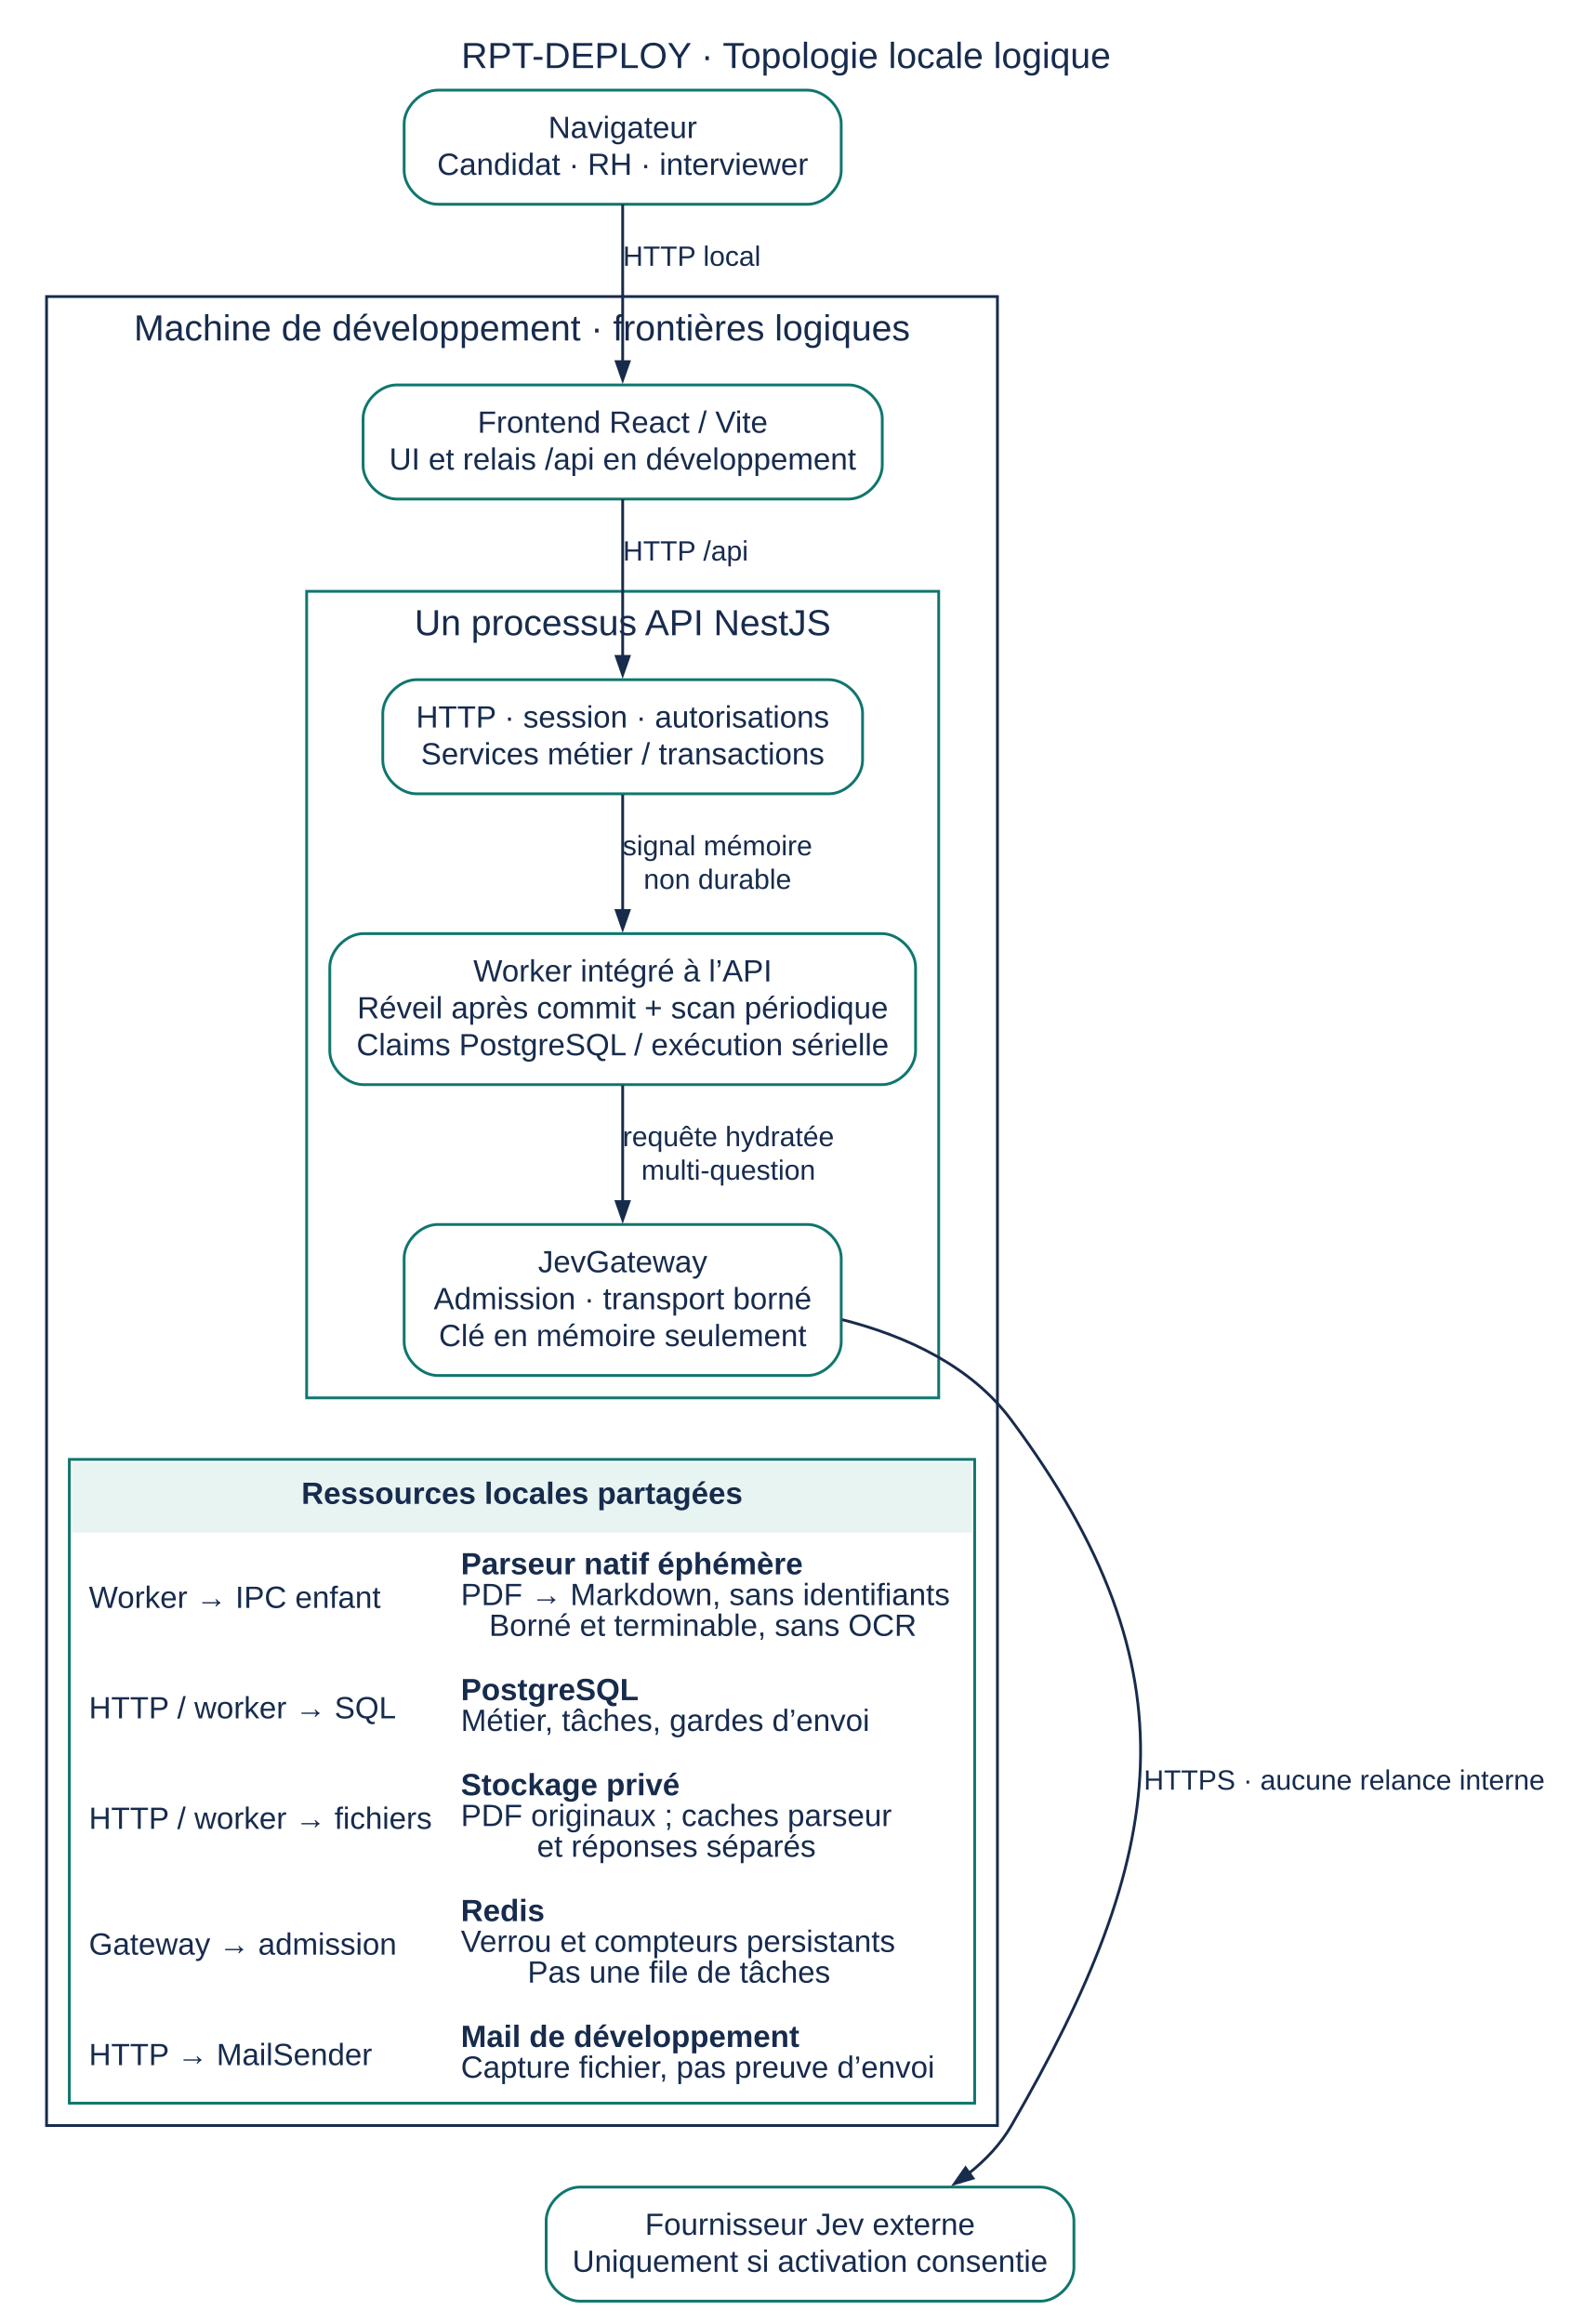
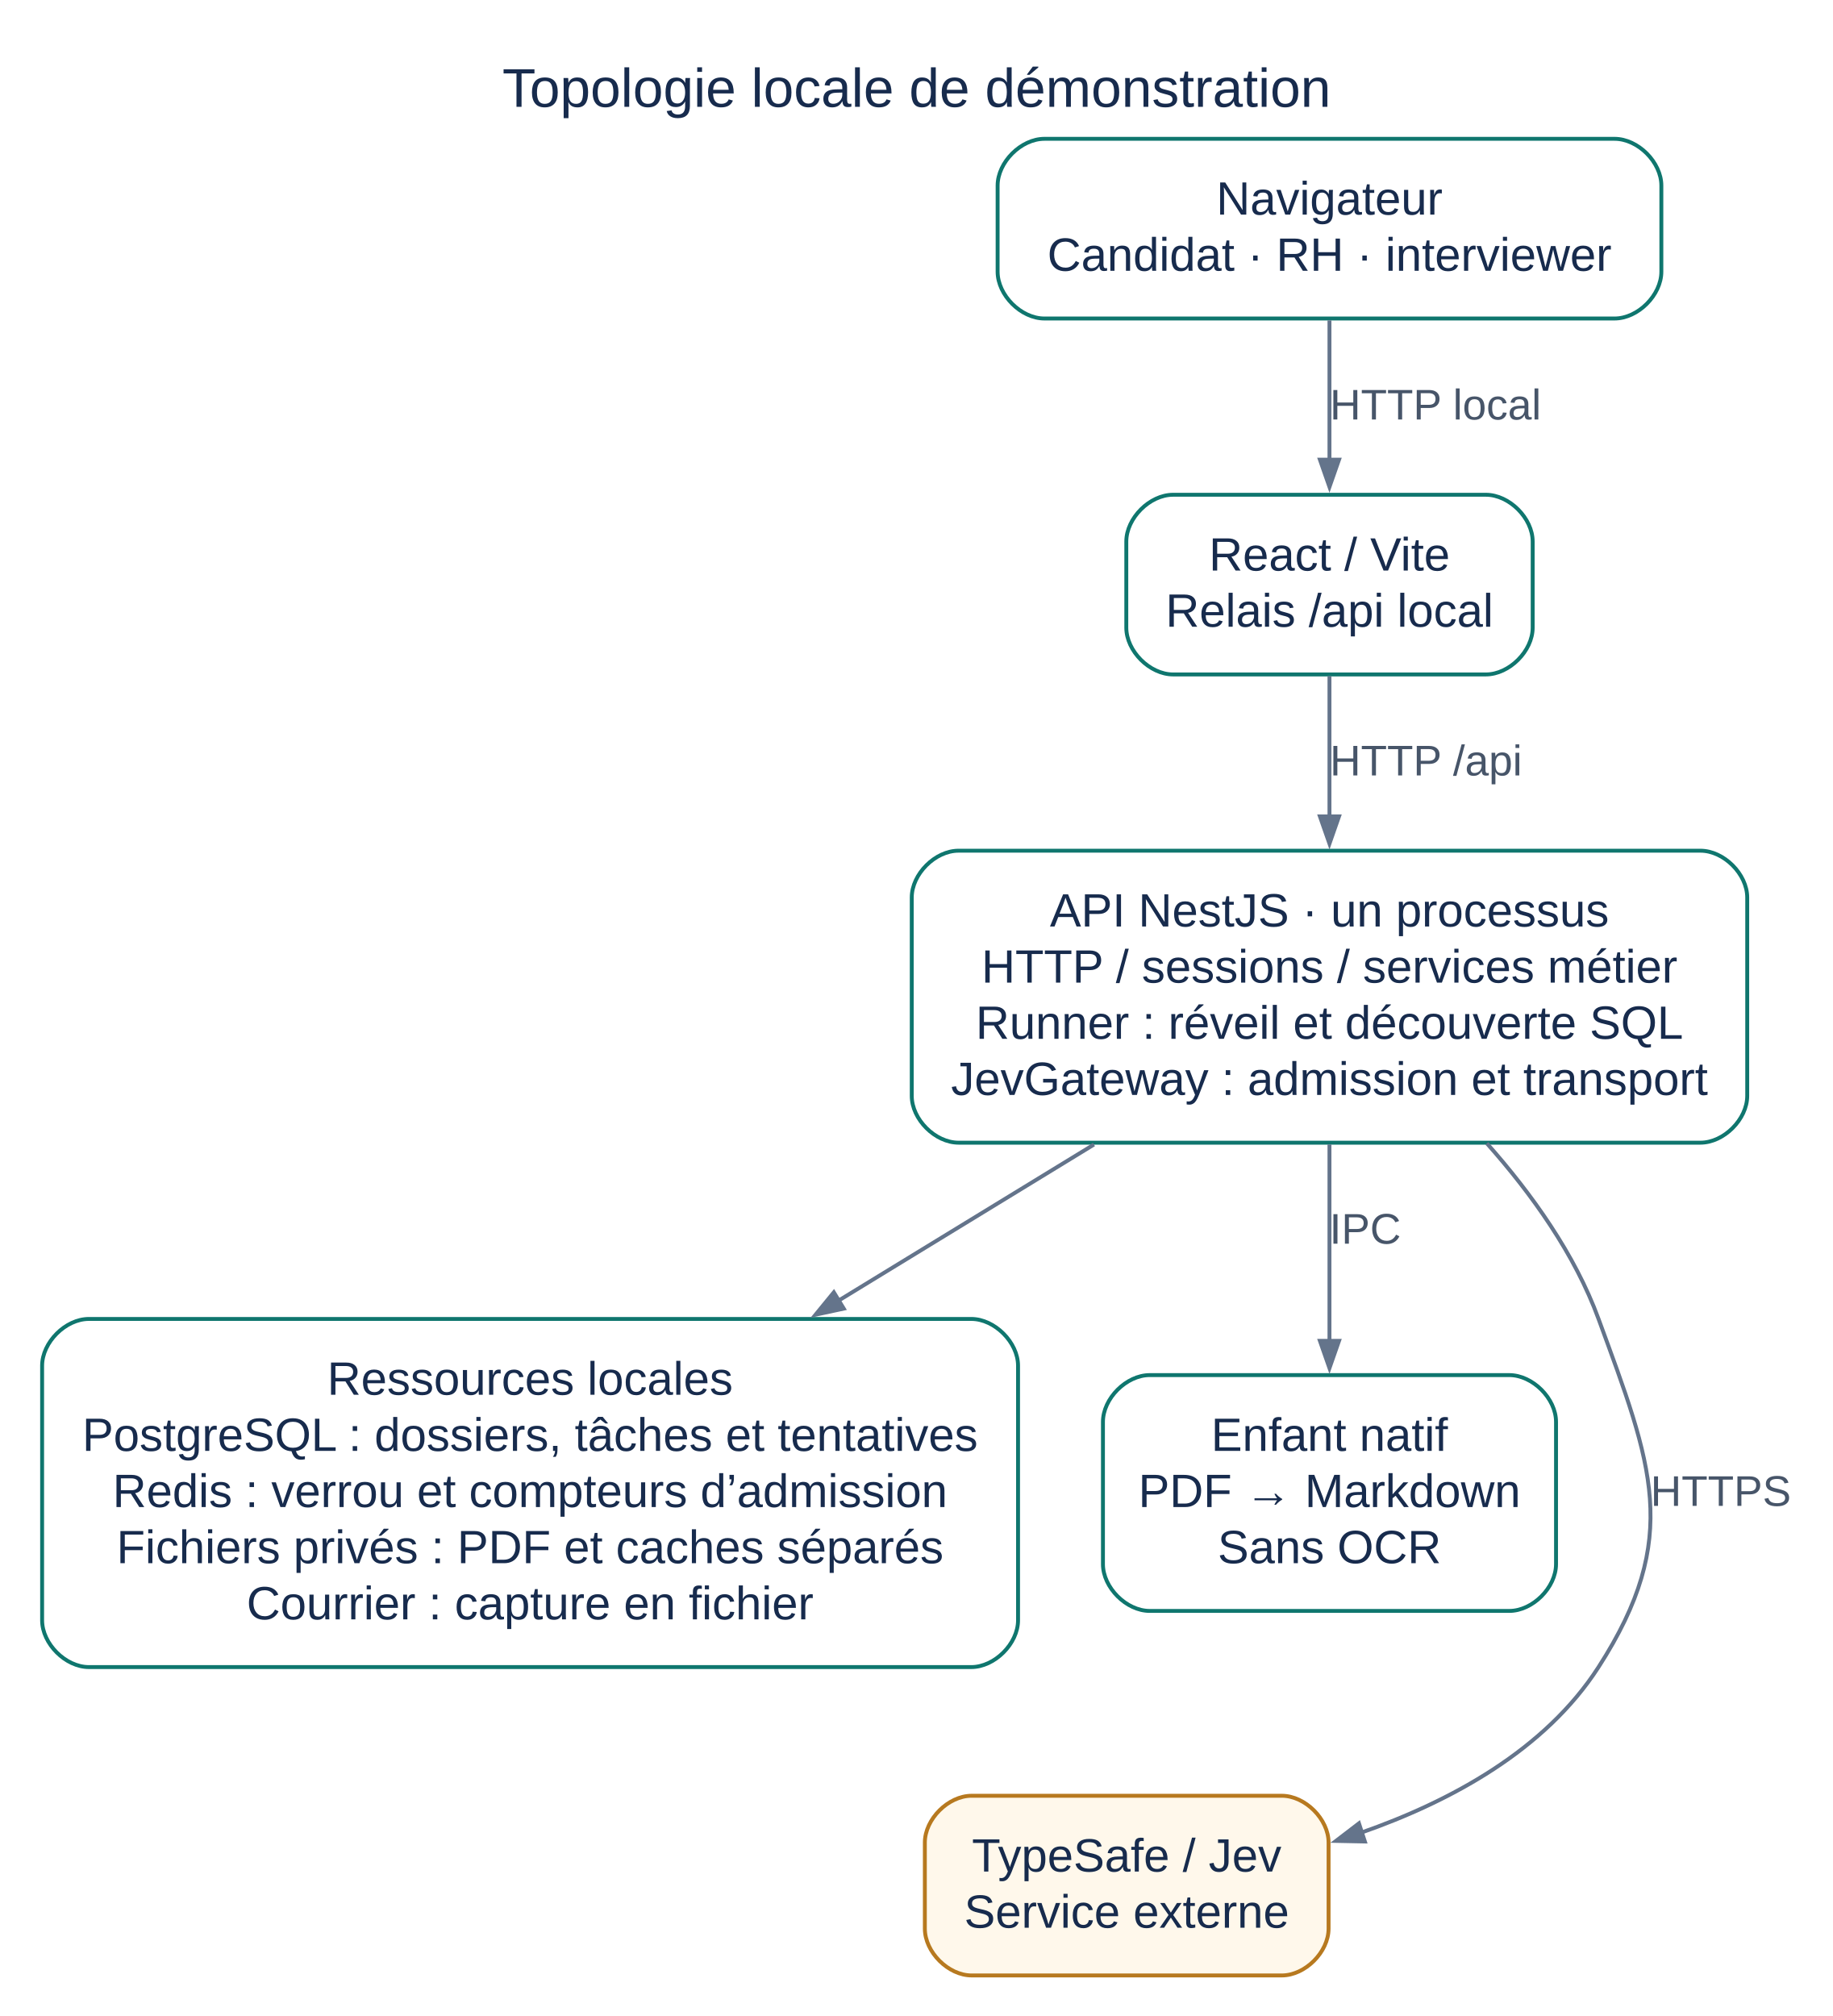
- <svg xmlns="http://www.w3.org/2000/svg" width="160.00mm" height="236.58mm" viewBox="0.00 0.00 562.00 831.00">
-   <g id="graph0" class="graph" transform="scale(1 1) rotate(0) translate(8.64 822.84)">
-     <polygon fill="white" stroke="none" points="-8.64,8.64 -8.64,-822.84 553.46,-822.84 553.46,8.64 -8.64,8.64" />
-     <text xml:space="preserve" text-anchor="middle" x="272.41" y="-798.5" font-family="Liberation Sans" font-size="13.00" fill="#172b4d">RPT-DEPLOY · Topologie locale logique</text>
-     <g id="clust1" class="cluster">
-       <polygon fill="white" stroke="#172b4d" points="8,-62.8 8,-716.8 348,-716.8 348,-62.8 8,-62.8" />
-       <text xml:space="preserve" text-anchor="middle" x="178" y="-701.1" font-family="Liberation Sans" font-size="13.00" fill="#172b4d">Machine de développement · frontières logiques</text>
-     </g>
-     <g id="clust2" class="cluster">
-       <polygon fill="white" stroke="#0f766e" points="101,-323 101,-611.4 327,-611.4 327,-323 101,-323" />
-       <text xml:space="preserve" text-anchor="middle" x="214" y="-595.7" font-family="Liberation Sans" font-size="13.00" fill="#172b4d">Un processus API NestJS</text>
-     </g>
+ <svg xmlns="http://www.w3.org/2000/svg" width="160.00mm" height="176.00mm" viewBox="0.00 0.00 470.00 517.00">
+   <g id="graph0" class="graph" transform="scale(1 1) rotate(0) translate(10.8 506.6)">
+     <polygon fill="white" stroke="none" points="-10.8,10.8 -10.8,-506.6 459.32,-506.6 459.32,10.8 -10.8,10.8" />
+     <text xml:space="preserve" text-anchor="middle" x="224.26" y="-479.2" font-family="Liberation Sans" font-size="14.00" fill="#172b4d">Topologie locale de démonstration</text>
    <g id="node1" class="node">
-       <path fill="white" stroke="#0f766e" d="M280.14,-790.6C280.14,-790.6 147.86,-790.6 147.86,-790.6 141.86,-790.6 135.86,-784.6 135.86,-778.6 135.86,-778.6 135.86,-761.8 135.86,-761.8 135.86,-755.8 141.86,-749.8 147.86,-749.8 147.86,-749.8 280.14,-749.8 280.14,-749.8 286.14,-749.8 292.14,-755.8 292.14,-761.8 292.14,-761.8 292.14,-778.6 292.14,-778.6 292.14,-784.6 286.14,-790.6 280.14,-790.6" />
-       <text xml:space="preserve" text-anchor="middle" x="214" y="-773.5" font-family="Liberation Sans" font-size="11.00" fill="#172b4d">Navigateur</text>
-       <text xml:space="preserve" text-anchor="middle" x="214" y="-760.3" font-family="Liberation Sans" font-size="11.00" fill="#172b4d">Candidat · RH · interviewer</text>
+       <path fill="white" stroke="#0f766e" d="M403.24,-471C403.24,-471 257.03,-471 257.03,-471 251.03,-471 245.03,-465 245.03,-459 245.03,-459 245.03,-436.92 245.03,-436.92 245.03,-430.92 251.03,-424.92 257.03,-424.92 257.03,-424.92 403.24,-424.92 403.24,-424.92 409.24,-424.92 415.24,-430.92 415.24,-436.92 415.24,-436.92 415.24,-459 415.24,-459 415.24,-465 409.24,-471 403.24,-471" />
+       <text xml:space="preserve" text-anchor="middle" x="330.13" y="-451.56" font-family="Liberation Sans" font-size="12.00" fill="#172b4d">Navigateur</text>
+       <text xml:space="preserve" text-anchor="middle" x="330.13" y="-437.16" font-family="Liberation Sans" font-size="12.00" fill="#172b4d">Candidat · RH · interviewer</text>
    </g>
    <g id="node2" class="node">
-       <path fill="white" stroke="#0f766e" d="M294.82,-685.2C294.82,-685.2 133.18,-685.2 133.18,-685.2 127.18,-685.2 121.18,-679.2 121.18,-673.2 121.18,-673.2 121.18,-656.4 121.18,-656.4 121.18,-650.4 127.18,-644.4 133.18,-644.4 133.18,-644.4 294.82,-644.4 294.82,-644.4 300.82,-644.4 306.82,-650.4 306.82,-656.4 306.82,-656.4 306.82,-673.2 306.82,-673.2 306.82,-679.2 300.82,-685.2 294.82,-685.2" />
-       <text xml:space="preserve" text-anchor="middle" x="214" y="-668.1" font-family="Liberation Sans" font-size="11.00" fill="#172b4d">Frontend React / Vite</text>
-       <text xml:space="preserve" text-anchor="middle" x="214" y="-654.9" font-family="Liberation Sans" font-size="11.00" fill="#172b4d">UI et relais /api en développement</text>
+       <path fill="white" stroke="#0f766e" d="M370.24,-379.72C370.24,-379.72 290.03,-379.72 290.03,-379.72 284.03,-379.72 278.03,-373.72 278.03,-367.72 278.03,-367.72 278.03,-345.64 278.03,-345.64 278.03,-339.64 284.03,-333.64 290.03,-333.64 290.03,-333.64 370.24,-333.64 370.24,-333.64 376.24,-333.64 382.24,-339.64 382.24,-345.64 382.24,-345.64 382.24,-367.72 382.24,-367.72 382.24,-373.72 376.24,-379.72 370.24,-379.72" />
+       <text xml:space="preserve" text-anchor="middle" x="330.13" y="-360.28" font-family="Liberation Sans" font-size="12.00" fill="#172b4d">React / Vite</text>
+       <text xml:space="preserve" text-anchor="middle" x="330.13" y="-345.88" font-family="Liberation Sans" font-size="12.00" fill="#172b4d">Relais /api local</text>
    </g>
-     <g id="edge5" class="edge">
-       <path fill="none" stroke="#172b4d" d="M214,-749.75C214,-733.82 214,-711.09 214,-693.3" />
-       <polygon fill="#172b4d" stroke="#172b4d" points="216.28,-693.53 214,-687.03 211.73,-693.53 216.28,-693.53" />
-       <text xml:space="preserve" text-anchor="middle" x="238.73" y="-727.8" font-family="Liberation Sans" font-size="10.00" fill="#172b4d">HTTP local</text>
+     <g id="edge1" class="edge">
+       <path fill="none" stroke="#64748b" d="M330.13,-424.43C330.13,-413.54 330.13,-400.3 330.13,-388.49" />
+       <polygon fill="#64748b" stroke="#64748b" points="332.58,-388.72 330.13,-381.72 327.68,-388.72 332.58,-388.72" />
+       <text xml:space="preserve" text-anchor="middle" x="357.33" y="-399.02" font-family="Liberation Sans" font-size="11.00" fill="#475569">HTTP local</text>
    </g>
    <g id="node3" class="node">
-       <path fill="white" stroke="#0f766e" d="M287.78,-579.8C287.78,-579.8 140.22,-579.8 140.22,-579.8 134.22,-579.8 128.22,-573.8 128.22,-567.8 128.22,-567.8 128.22,-551 128.22,-551 128.22,-545 134.22,-539 140.22,-539 140.22,-539 287.78,-539 287.78,-539 293.78,-539 299.78,-545 299.78,-551 299.78,-551 299.78,-567.8 299.78,-567.8 299.78,-573.8 293.78,-579.8 287.78,-579.8" />
-       <text xml:space="preserve" text-anchor="middle" x="214" y="-562.7" font-family="Liberation Sans" font-size="11.00" fill="#172b4d">HTTP · session · autorisations</text>
-       <text xml:space="preserve" text-anchor="middle" x="214" y="-549.5" font-family="Liberation Sans" font-size="11.00" fill="#172b4d">Services métier / transactions</text>
+       <path fill="white" stroke="#0f766e" d="M425.26,-288.44C425.26,-288.44 235.01,-288.44 235.01,-288.44 229.01,-288.44 223.01,-282.44 223.01,-276.44 223.01,-276.44 223.01,-225.56 223.01,-225.56 223.01,-219.56 229.01,-213.56 235.01,-213.56 235.01,-213.56 425.26,-213.56 425.26,-213.56 431.26,-213.56 437.26,-219.56 437.26,-225.56 437.26,-225.56 437.26,-276.44 437.26,-276.44 437.26,-282.44 431.26,-288.44 425.26,-288.44" />
+       <text xml:space="preserve" text-anchor="middle" x="330.13" y="-269" font-family="Liberation Sans" font-size="12.00" fill="#172b4d">API NestJS · un processus</text>
+       <text xml:space="preserve" text-anchor="middle" x="330.13" y="-254.6" font-family="Liberation Sans" font-size="12.00" fill="#172b4d">HTTP / sessions / services métier</text>
+       <text xml:space="preserve" text-anchor="middle" x="330.13" y="-240.2" font-family="Liberation Sans" font-size="12.00" fill="#172b4d">Runner : réveil et découverte SQL</text>
+       <text xml:space="preserve" text-anchor="middle" x="330.13" y="-225.8" font-family="Liberation Sans" font-size="12.00" fill="#172b4d">JevGateway : admission et transport</text>
+     </g>
+     <g id="edge2" class="edge">
+       <path fill="none" stroke="#64748b" d="M330.13,-333.18C330.13,-322.63 330.13,-309.67 330.13,-297.22" />
+       <polygon fill="#64748b" stroke="#64748b" points="332.58,-297.23 330.13,-290.23 327.68,-297.23 332.58,-297.23" />
+       <text xml:space="preserve" text-anchor="middle" x="354.89" y="-307.74" font-family="Liberation Sans" font-size="11.00" fill="#475569">HTTP /api</text>
+     </g>
+     <g id="node4" class="node">
+       <path fill="white" stroke="#0f766e" d="M238.27,-168.36C238.27,-168.36 12,-168.36 12,-168.36 6,-168.36 0,-162.36 0,-156.36 0,-156.36 0,-91.08 0,-91.08 0,-85.08 6,-79.08 12,-79.08 12,-79.08 238.27,-79.08 238.27,-79.08 244.27,-79.08 250.27,-85.08 250.27,-91.08 250.27,-91.08 250.27,-156.36 250.27,-156.36 250.27,-162.36 244.27,-168.36 238.27,-168.36" />
+       <text xml:space="preserve" text-anchor="middle" x="125.13" y="-148.92" font-family="Liberation Sans" font-size="12.00" fill="#172b4d">Ressources locales</text>
+       <text xml:space="preserve" text-anchor="middle" x="125.13" y="-134.52" font-family="Liberation Sans" font-size="12.00" fill="#172b4d">PostgreSQL : dossiers, tâches et tentatives</text>
+       <text xml:space="preserve" text-anchor="middle" x="125.13" y="-120.12" font-family="Liberation Sans" font-size="12.00" fill="#172b4d">Redis : verrou et compteurs d’admission</text>
+       <text xml:space="preserve" text-anchor="middle" x="125.13" y="-105.72" font-family="Liberation Sans" font-size="12.00" fill="#172b4d">Fichiers privés : PDF et caches séparés</text>
+       <text xml:space="preserve" text-anchor="middle" x="125.13" y="-91.32" font-family="Liberation Sans" font-size="12.00" fill="#172b4d">Courrier : capture en fichier</text>
    </g>
    <g id="edge3" class="edge">
-       <path fill="none" stroke="#172b4d" d="M214,-644.35C214,-628.42 214,-605.69 214,-587.9" />
-       <polygon fill="#172b4d" stroke="#172b4d" points="216.28,-588.13 214,-581.63 211.73,-588.13 216.28,-588.13" />
-       <text xml:space="preserve" text-anchor="middle" x="236.5" y="-622.4" font-family="Liberation Sans" font-size="10.00" fill="#172b4d">HTTP /api</text>
-     </g>
-     <g id="node4" class="node">
-       <path fill="white" stroke="#0f766e" d="M306.73,-489C306.73,-489 121.27,-489 121.27,-489 115.27,-489 109.27,-483 109.27,-477 109.27,-477 109.27,-447 109.27,-447 109.27,-441 115.27,-435 121.27,-435 121.27,-435 306.73,-435 306.73,-435 312.73,-435 318.73,-441 318.73,-447 318.73,-447 318.73,-477 318.73,-477 318.73,-483 312.73,-489 306.73,-489" />
-       <text xml:space="preserve" text-anchor="middle" x="214" y="-471.9" font-family="Liberation Sans" font-size="11.00" fill="#172b4d">Worker intégré à l’API</text>
-       <text xml:space="preserve" text-anchor="middle" x="214" y="-458.7" font-family="Liberation Sans" font-size="11.00" fill="#172b4d">Réveil après commit + scan périodique</text>
-       <text xml:space="preserve" text-anchor="middle" x="214" y="-445.5" font-family="Liberation Sans" font-size="11.00" fill="#172b4d">Claims PostgreSQL / exécution sérielle</text>
-     </g>
-     <g id="edge1" class="edge">
-       <path fill="none" stroke="#172b4d" d="M214,-538.63C214,-526.68 214,-511.11 214,-497.21" />
-       <polygon fill="#172b4d" stroke="#172b4d" points="216.28,-497.27 214,-490.77 211.73,-497.27 216.28,-497.27" />
-       <text xml:space="preserve" text-anchor="middle" x="247.9" y="-517" font-family="Liberation Sans" font-size="10.00" fill="#172b4d">signal mémoire</text>
-       <text xml:space="preserve" text-anchor="middle" x="247.9" y="-505" font-family="Liberation Sans" font-size="10.00" fill="#172b4d">non durable</text>
+       <path fill="none" stroke="#64748b" d="M269.74,-213.09C249.17,-200.52 225.86,-186.28 204.06,-172.95" />
+       <polygon fill="#64748b" stroke="#64748b" points="205.58,-171.01 198.33,-169.45 203.03,-175.19 205.58,-171.01" />
    </g>
    <g id="node5" class="node">
-       <path fill="white" stroke="#0f766e" d="M280.14,-385C280.14,-385 147.86,-385 147.86,-385 141.86,-385 135.86,-379 135.86,-373 135.86,-373 135.86,-343 135.86,-343 135.86,-337 141.86,-331 147.86,-331 147.86,-331 280.14,-331 280.14,-331 286.14,-331 292.14,-337 292.14,-343 292.14,-343 292.14,-373 292.14,-373 292.14,-379 286.14,-385 280.14,-385" />
-       <text xml:space="preserve" text-anchor="middle" x="214" y="-367.9" font-family="Liberation Sans" font-size="11.00" fill="#172b4d">JevGateway</text>
-       <text xml:space="preserve" text-anchor="middle" x="214" y="-354.7" font-family="Liberation Sans" font-size="11.00" fill="#172b4d">Admission · transport borné</text>
-       <text xml:space="preserve" text-anchor="middle" x="214" y="-341.5" font-family="Liberation Sans" font-size="11.00" fill="#172b4d">Clé en mémoire seulement</text>
+       <path fill="white" stroke="#0f766e" d="M376.23,-153.96C376.23,-153.96 284.04,-153.96 284.04,-153.96 278.04,-153.96 272.04,-147.96 272.04,-141.96 272.04,-141.96 272.04,-105.48 272.04,-105.48 272.04,-99.48 278.04,-93.48 284.04,-93.48 284.04,-93.48 376.23,-93.48 376.23,-93.48 382.23,-93.48 388.23,-99.48 388.23,-105.48 388.23,-105.48 388.23,-141.96 388.23,-141.96 388.23,-147.96 382.23,-153.96 376.23,-153.96" />
+       <text xml:space="preserve" text-anchor="middle" x="330.13" y="-134.52" font-family="Liberation Sans" font-size="12.00" fill="#172b4d">Enfant natif</text>
+       <text xml:space="preserve" text-anchor="middle" x="330.13" y="-120.12" font-family="Liberation Sans" font-size="12.00" fill="#172b4d">PDF → Markdown</text>
+       <text xml:space="preserve" text-anchor="middle" x="330.13" y="-105.72" font-family="Liberation Sans" font-size="12.00" fill="#172b4d">Sans OCR</text>
    </g>
-     <g id="edge2" class="edge">
-       <path fill="none" stroke="#172b4d" d="M214,-434.73C214,-422 214,-406.56 214,-392.95" />
-       <polygon fill="#172b4d" stroke="#172b4d" points="216.28,-393.19 214,-386.69 211.73,-393.19 216.28,-393.19" />
-       <text xml:space="preserve" text-anchor="middle" x="251.8" y="-413" font-family="Liberation Sans" font-size="10.00" fill="#172b4d">requête hydratée</text>
-       <text xml:space="preserve" text-anchor="middle" x="251.8" y="-401" font-family="Liberation Sans" font-size="10.00" fill="#172b4d">multi-question</text>
+     <g id="edge4" class="edge">
+       <path fill="none" stroke="#64748b" d="M330.13,-213.09C330.13,-197.11 330.13,-178.42 330.13,-162.36" />
+       <polygon fill="#64748b" stroke="#64748b" points="332.58,-162.74 330.13,-155.74 327.68,-162.74 332.58,-162.74" />
+       <text xml:space="preserve" text-anchor="middle" x="339.3" y="-187.66" font-family="Liberation Sans" font-size="11.00" fill="#475569">IPC</text>
    </g>
    <g id="node6" class="node">
-       <path fill="white" stroke="none" d="M327.86,-301C327.86,-301 28.14,-301 28.14,-301 22.14,-301 16.14,-295 16.14,-289 16.14,-289 16.14,-82.8 16.14,-82.8 16.14,-76.8 22.14,-70.8 28.14,-70.8 28.14,-70.8 327.86,-70.8 327.86,-70.8 333.86,-70.8 339.86,-76.8 339.86,-82.8 339.86,-82.8 339.86,-289 339.86,-289 339.86,-295 333.86,-301 327.86,-301" />
-       <polygon fill="none" stroke="#0f766e" points="16.14,-70.8 16.14,-301 339.86,-301 339.86,-70.8 16.14,-70.8" />
-       <polygon fill="#e8f4f1" stroke="none" points="17.14,-274.8 17.14,-300 338.86,-300 338.86,-274.8 17.14,-274.8" />
-       <text xml:space="preserve" text-anchor="start" x="99.13" y="-285.1" font-family="Liberation Sans" font-weight="bold" font-size="11.00" fill="#172b4d">Ressources locales partagées</text>
-       <text xml:space="preserve" text-anchor="start" x="23.14" y="-247.9" font-family="Liberation Sans" font-size="11.00" fill="#172b4d">Worker → IPC enfant</text>
-       <text xml:space="preserve" text-anchor="start" x="156.15" y="-259.9" font-family="Liberation Sans" font-weight="bold" font-size="11.00" fill="#172b4d">Parseur natif éphémère</text>
-       <text xml:space="preserve" text-anchor="start" x="156.15" y="-248.9" font-family="Liberation Sans" font-size="11.00" fill="#172b4d">PDF → Markdown, sans identifiants</text>
-       <text xml:space="preserve" text-anchor="start" x="166.24" y="-237.9" font-family="Liberation Sans" font-size="11.00" fill="#172b4d">Borné et terminable, sans OCR</text>
-       <text xml:space="preserve" text-anchor="start" x="23.14" y="-208.4" font-family="Liberation Sans" font-size="11.00" fill="#172b4d">HTTP / worker → SQL</text>
-       <text xml:space="preserve" text-anchor="start" x="156.15" y="-214.9" font-family="Liberation Sans" font-weight="bold" font-size="11.00" fill="#172b4d">PostgreSQL</text>
-       <text xml:space="preserve" text-anchor="start" x="156.15" y="-203.9" font-family="Liberation Sans" font-size="11.00" fill="#172b4d">Métier, tâches, gardes d’envoi</text>
-       <text xml:space="preserve" text-anchor="start" x="23.14" y="-168.9" font-family="Liberation Sans" font-size="11.00" fill="#172b4d">HTTP / worker → fichiers</text>
-       <text xml:space="preserve" text-anchor="start" x="156.15" y="-180.9" font-family="Liberation Sans" font-weight="bold" font-size="11.00" fill="#172b4d">Stockage privé</text>
-       <text xml:space="preserve" text-anchor="start" x="156.15" y="-169.9" font-family="Liberation Sans" font-size="11.00" fill="#172b4d">PDF originaux ; caches parseur</text>
-       <text xml:space="preserve" text-anchor="start" x="183.36" y="-158.9" font-family="Liberation Sans" font-size="11.00" fill="#172b4d">et réponses séparés</text>
-       <text xml:space="preserve" text-anchor="start" x="23.14" y="-123.9" font-family="Liberation Sans" font-size="11.00" fill="#172b4d">Gateway → admission</text>
-       <text xml:space="preserve" text-anchor="start" x="156.15" y="-135.9" font-family="Liberation Sans" font-weight="bold" font-size="11.00" fill="#172b4d">Redis</text>
-       <text xml:space="preserve" text-anchor="start" x="156.15" y="-124.9" font-family="Liberation Sans" font-size="11.00" fill="#172b4d">Verrou et compteurs persistants</text>
-       <text xml:space="preserve" text-anchor="start" x="179.99" y="-113.9" font-family="Liberation Sans" font-size="11.00" fill="#172b4d">Pas une file de tâches</text>
-       <text xml:space="preserve" text-anchor="start" x="23.14" y="-84.4" font-family="Liberation Sans" font-size="11.00" fill="#172b4d">HTTP → MailSender</text>
-       <text xml:space="preserve" text-anchor="start" x="156.15" y="-90.9" font-family="Liberation Sans" font-weight="bold" font-size="11.00" fill="#172b4d">Mail de développement</text>
-       <text xml:space="preserve" text-anchor="start" x="156.15" y="-79.9" font-family="Liberation Sans" font-size="11.00" fill="#172b4d">Capture fichier, pas preuve d’envoi</text>
-     </g>
-     <g id="node7" class="node">
-       <path fill="white" stroke="#0f766e" d="M363.35,-40.8C363.35,-40.8 198.65,-40.8 198.65,-40.8 192.65,-40.8 186.65,-34.8 186.65,-28.8 186.65,-28.8 186.65,-12 186.65,-12 186.65,-6 192.65,0 198.65,0 198.65,0 363.35,0 363.35,0 369.35,0 375.35,-6 375.35,-12 375.35,-12 375.35,-28.8 375.35,-28.8 375.35,-34.8 369.35,-40.8 363.35,-40.8" />
-       <text xml:space="preserve" text-anchor="middle" x="281" y="-23.7" font-family="Liberation Sans" font-size="11.00" fill="#172b4d">Fournisseur Jev externe</text>
-       <text xml:space="preserve" text-anchor="middle" x="281" y="-10.5" font-family="Liberation Sans" font-size="11.00" fill="#172b4d">Uniquement si activation consentie</text>
+       <path fill="#fff8eb" stroke="#b7791f" d="M317.9,-46.08C317.9,-46.08 238.37,-46.08 238.37,-46.08 232.37,-46.08 226.37,-40.08 226.37,-34.08 226.37,-34.08 226.37,-12 226.37,-12 226.37,-6 232.37,0 238.37,0 238.37,0 317.9,0 317.9,0 323.9,0 329.9,-6 329.9,-12 329.9,-12 329.9,-34.08 329.9,-34.08 329.9,-40.08 323.9,-46.08 317.9,-46.08" />
+       <text xml:space="preserve" text-anchor="middle" x="278.13" y="-26.64" font-family="Liberation Sans" font-size="12.00" fill="#172b4d">TypeSafe / Jev</text>
+       <text xml:space="preserve" text-anchor="middle" x="278.13" y="-12.24" font-family="Liberation Sans" font-size="12.00" fill="#172b4d">Service externe</text>
    </g>
    <g id="edge6" class="edge">
-       <path fill="none" stroke="#172b4d" d="M292.48,-350.97C315.66,-345.08 338.65,-334.33 353,-315 419.82,-225.01 409.13,-159.82 353,-62.8 349.16,-56.15 343.79,-50.48 337.72,-45.67" />
-       <polygon fill="#172b4d" stroke="#172b4d" points="339.26,-43.97 332.65,-42.02 336.59,-47.66 339.26,-43.97" />
-       <text xml:space="preserve" text-anchor="middle" x="472.01" y="-182.9" font-family="Liberation Sans" font-size="10.00" fill="#172b4d">HTTPS · aucune relance interne</text>
+       <path fill="none" stroke="#64748b" d="M370.49,-213.39C382.01,-200.43 393.08,-184.92 399.13,-168.36 412.77,-131.1 420.61,-112.44 399.13,-79.08 385.44,-57.81 361.29,-44.66 338.15,-36.58" />
+       <polygon fill="#64748b" stroke="#64748b" points="339.21,-34.35 331.8,-34.5 337.69,-39.01 339.21,-34.35" />
+       <text xml:space="preserve" text-anchor="middle" x="430.49" y="-120.42" font-family="Liberation Sans" font-size="11.00" fill="#475569">HTTPS</text>
    </g>
  </g>
</svg>
